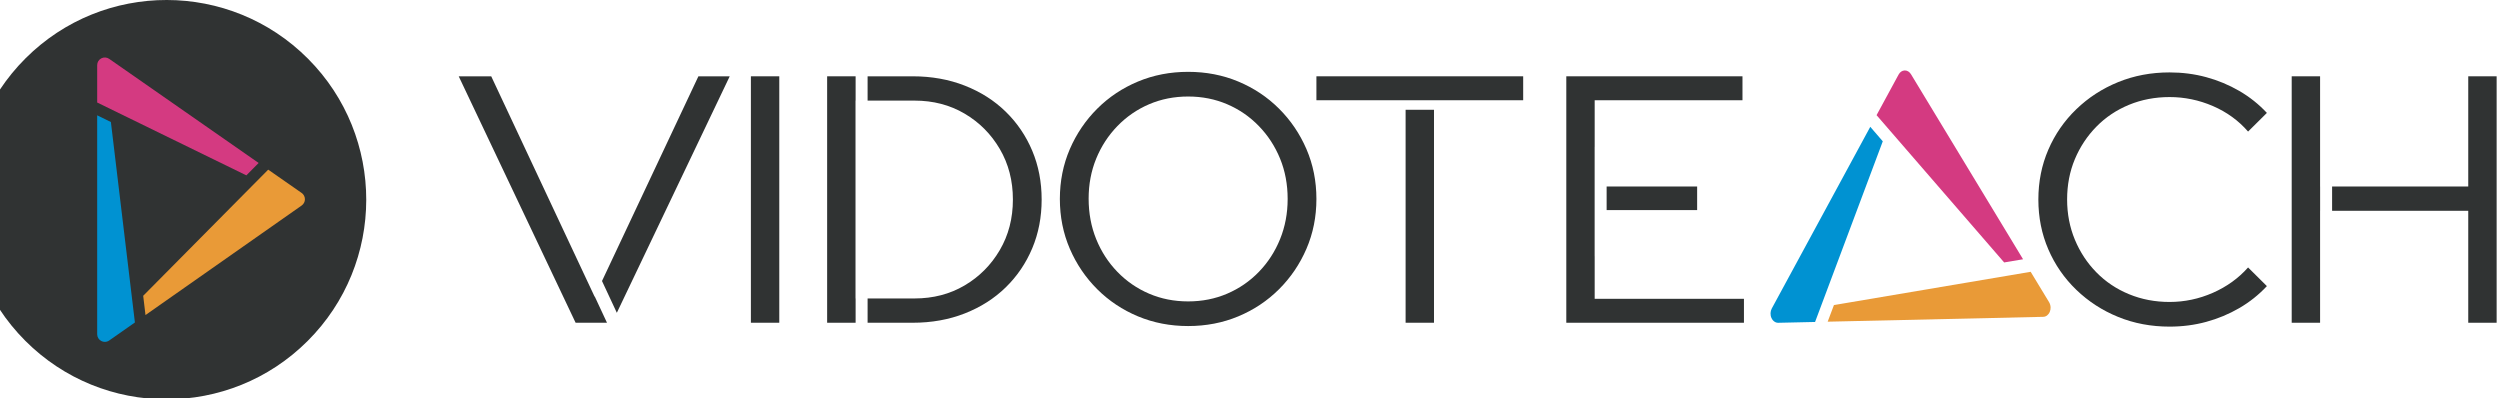
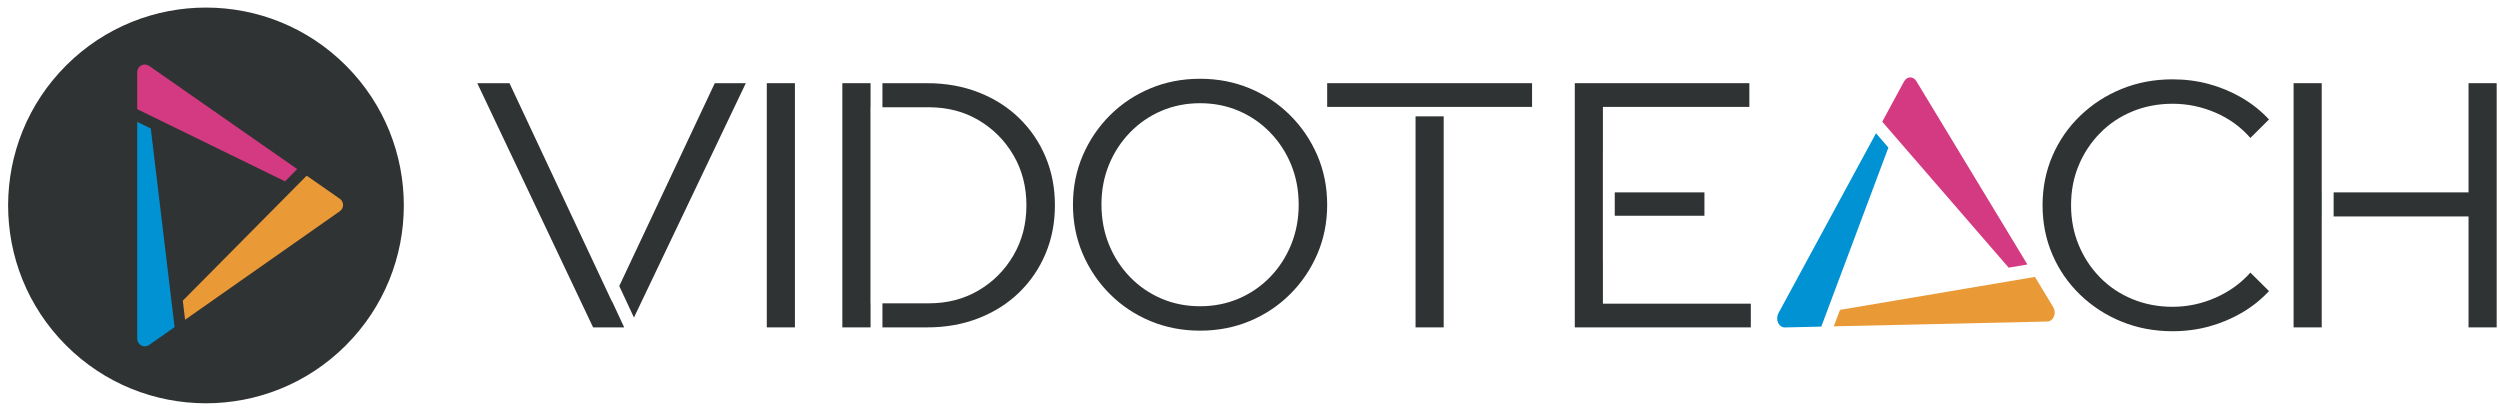
- <svg xmlns="http://www.w3.org/2000/svg" viewBox="0 0 327 52" width="327" height="52" role="img" aria-label="VIDOTEACH">
-   <g transform="translate(-101.4 0)">
+ <svg xmlns="http://www.w3.org/2000/svg" viewBox="0 0 330 54" width="330" height="54" role="img" aria-label="VIDOTEACH">
+   <g transform="translate(-96 1)">
    <path fill="#303333" d="M141.682,7.675c-10.187-10.212-26.721-10.238-36.935-0.053c-10.214,10.186-10.237,26.723-0.056,36.937 c10.186,10.215,26.728,10.236,36.937,0.051C151.843,34.426,151.868,17.892,141.682,7.675z" />
    <g>
      <path fill="#0092D2" d="M114.111,15.083v28.634c0,0.373,0.208,0.715,0.538,0.887c0.146,0.076,0.304,0.113,0.462,0.113 c0.202,0,0.403-0.061,0.573-0.181l3.361-2.357l-3.141-26.219L114.111,15.083z" />
    </g>
    <g>
      <path fill="#D43A81" d="M135.229,21.317L115.683,7.698c-0.305-0.212-0.703-0.239-1.034-0.066c-0.331,0.172-0.537,0.514-0.537,0.886 v4.89l19.511,9.529L135.229,21.317z" />
    </g>
    <g>
      <path fill="#E99A37" d="M140.856,25.238l-4.375-3.048L120.13,38.688l0.301,2.519l20.429-14.329c0.268-0.188,0.427-0.494,0.425-0.82 C141.284,25.73,141.125,25.425,140.856,25.238z" />
    </g>
  </g>
-   <g transform="translate(60 -62.65)">
+   <g transform="translate(63 -61.65)">
    <path fill="#303333" d="M38.217,104.865V72.63h3.713v32.234H38.217z" />
    <path fill="#303333" d="M223.781,105.372c-2.41,0-4.652-0.422-6.725-1.267c-2.074-0.844-3.897-2.026-5.472-3.545 c-1.577-1.52-2.797-3.285-3.664-5.296c-0.868-2.011-1.302-4.184-1.302-6.517c0-2.332,0.434-4.505,1.302-6.517 c0.867-2.01,2.087-3.774,3.664-5.295c1.574-1.519,3.397-2.701,5.472-3.546c2.072-0.845,4.314-1.267,6.725-1.267 c1.672,0,3.271,0.207,4.797,0.622c1.526,0.414,2.964,1.013,4.315,1.796c1.349,0.783,2.556,1.742,3.616,2.878l-2.46,2.441 c-1.253-1.443-2.789-2.556-4.603-3.339c-1.817-0.783-3.706-1.174-5.666-1.174c-1.896,0-3.664,0.337-5.303,1.012 c-1.639,0.676-3.062,1.628-4.266,2.855c-1.207,1.229-2.146,2.647-2.821,4.26c-0.674,1.612-1.011,3.37-1.011,5.272 c0,1.873,0.337,3.623,1.011,5.25c0.676,1.628,1.614,3.055,2.821,4.282c1.204,1.229,2.627,2.181,4.266,2.855 c1.639,0.676,3.406,1.014,5.303,1.014c1.96,0,3.849-0.399,5.666-1.197c1.813-0.799,3.35-1.903,4.603-3.316l2.46,2.44 c-1.061,1.136-2.268,2.095-3.616,2.879c-1.352,0.782-2.789,1.381-4.315,1.796C227.053,105.165,225.453,105.372,223.781,105.372z" />
    <g>
      <polygon fill="#303333" points="51.914,101.688 51.901,101.688 51.901,75.808 51.914,75.808 51.914,72.63 48.19,72.63 48.19,104.865 51.914,104.865 " />
      <path fill="#303333" d="M75.018,82.37c-0.818-1.948-1.977-3.652-3.47-5.11c-1.494-1.458-3.279-2.595-5.353-3.408 s-4.345-1.221-6.82-1.221h-5.893v3.178h6.134c2.441,0,4.628,0.568,6.556,1.704s3.464,2.678,4.604,4.627 c1.142,1.95,1.711,4.153,1.711,6.608c0,2.457-0.569,4.66-1.711,6.608c-1.141,1.95-2.677,3.493-4.604,4.628 c-1.928,1.136-4.114,1.704-6.556,1.704h-6.134v3.177h5.893c2.476,0,4.747-0.406,6.82-1.22s3.858-1.949,5.353-3.408 c1.493-1.458,2.651-3.161,3.47-5.111c0.82-1.948,1.23-4.074,1.23-6.378C76.248,86.446,75.838,84.32,75.018,82.37z" />
    </g>
    <g>
      <polygon fill="#303333" points="243.472,87.044 243.467,87.044 243.467,72.63 239.754,72.63 239.754,104.865 243.467,104.865 243.467,90.221 243.472,90.221 " />
      <polygon fill="#303333" points="262.847,72.63 262.847,87.044 245.039,87.044 245.039,90.221 262.847,90.221 262.847,104.865 266.56,104.865 266.56,72.63 " />
    </g>
    <g>
      <rect x="112.187" y="72.63" fill="#303333" width="27.045" height="3.131" />
      <rect x="123.853" y="77.009" fill="#303333" width="3.714" height="27.855" />
    </g>
    <polygon fill="#303333" points="20.682,103.564 35.448,72.63 31.351,72.63 18.742,99.407 " />
    <polygon fill="#303333" points="17.791,101.427 17.777,101.458 4.252,72.63 0,72.63 15.29,104.865 19.394,104.865 " />
    <g>
      <polygon fill="#303333" points="148.583,101.734 148.583,96.158 148.578,96.158 148.578,81.866 148.583,81.866 148.583,75.762 167.916,75.762 167.916,72.63 144.872,72.63 144.872,104.865 168.108,104.865 168.108,101.734 " />
      <rect x="150.147" y="87.044" fill="#303333" width="11.839" height="3.085" />
    </g>
    <path fill="#303333" d="M95.41,105.297c-2.349,0-4.534-0.423-6.557-1.266c-2.026-0.845-3.803-2.027-5.328-3.546 c-1.525-1.521-2.724-3.285-3.592-5.296c-0.866-2.011-1.303-4.184-1.303-6.517c0-2.332,0.437-4.505,1.303-6.517 c0.868-2.011,2.066-3.775,3.592-5.295c1.525-1.521,3.302-2.701,5.328-3.546c2.022-0.845,4.208-1.267,6.557-1.267 c2.346,0,4.531,0.422,6.556,1.267c2.025,0.845,3.801,2.025,5.327,3.546c1.525,1.52,2.725,3.284,3.591,5.295 c0.868,2.012,1.303,4.185,1.303,6.517c0,2.333-0.435,4.506-1.303,6.517c-0.866,2.011-2.065,3.775-3.591,5.296 c-1.526,1.519-3.302,2.701-5.327,3.546C99.941,104.875,97.756,105.297,95.41,105.297z M95.41,102.074 c1.831,0,3.534-0.337,5.108-1.013c1.575-0.676,2.958-1.627,4.146-2.855c1.189-1.228,2.113-2.655,2.772-4.282s0.989-3.377,0.989-5.25 c0-1.903-0.33-3.66-0.989-5.272s-1.583-3.031-2.772-4.259c-1.188-1.228-2.571-2.181-4.146-2.856 c-1.574-0.674-3.277-1.013-5.108-1.013c-1.832,0-3.537,0.339-5.111,1.013c-1.574,0.676-2.956,1.629-4.146,2.856 c-1.188,1.228-2.113,2.646-2.772,4.259s-0.988,3.354-0.988,5.227c0,1.904,0.329,3.669,0.988,5.296s1.584,3.055,2.772,4.282 c1.189,1.229,2.571,2.18,4.146,2.855S93.578,102.074,95.41,102.074z" />
    <g>
      <g>
        <path fill="#E99A37" d="M179.059,104.726l28.203-0.635c0.364-0.008,0.693-0.264,0.854-0.665c0.073-0.176,0.105-0.367,0.102-0.557 c-0.006-0.242-0.073-0.482-0.193-0.687l-2.413-3.981l-25.733,4.351L179.059,104.726z" />
      </g>
      <g>
        <path fill="#0092D2" d="M184.632,79.238l-12.884,23.765c-0.199,0.37-0.219,0.849-0.039,1.243c0.179,0.391,0.522,0.635,0.885,0.625 l4.817-0.108l8.857-23.63L184.632,79.238z" />
      </g>
      <g>
        <path fill="#D43A81" d="M188.34,72.397l-2.885,5.316l16.689,19.265l2.473-0.416l-14.662-24.205 c-0.193-0.317-0.5-0.502-0.819-0.492C188.814,71.873,188.515,72.071,188.34,72.397z" />
      </g>
    </g>
  </g>
</svg>
